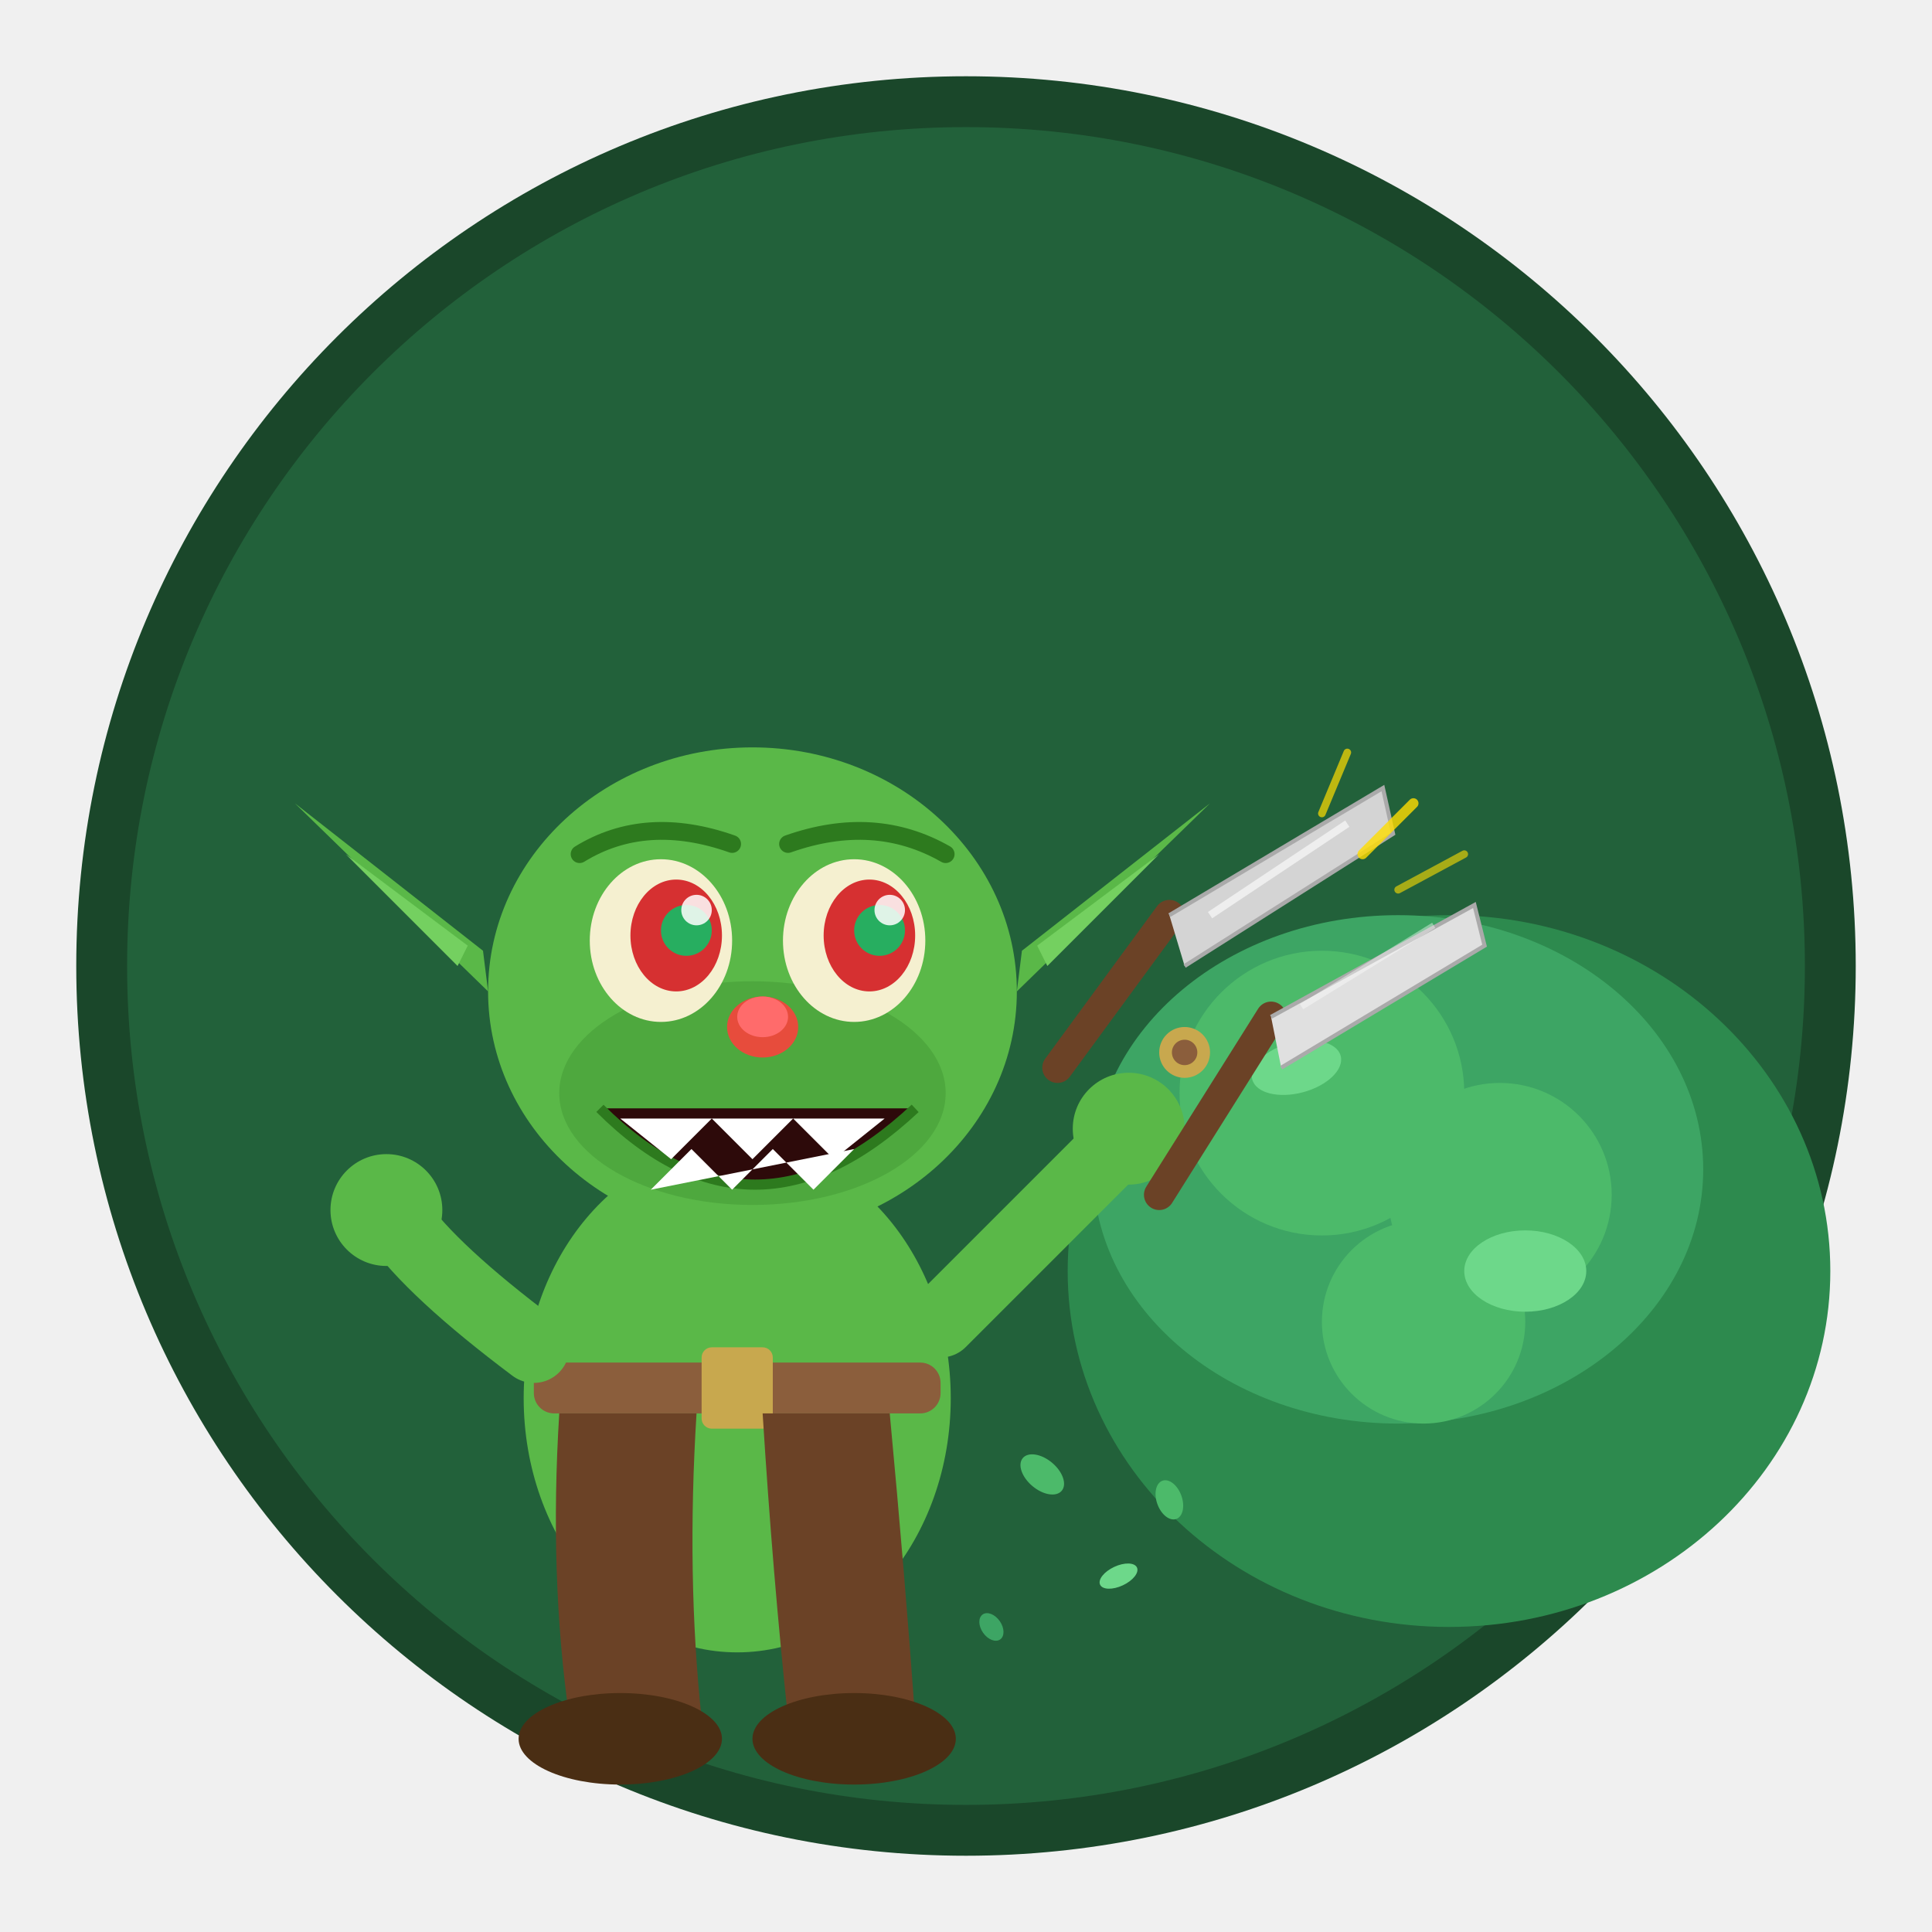
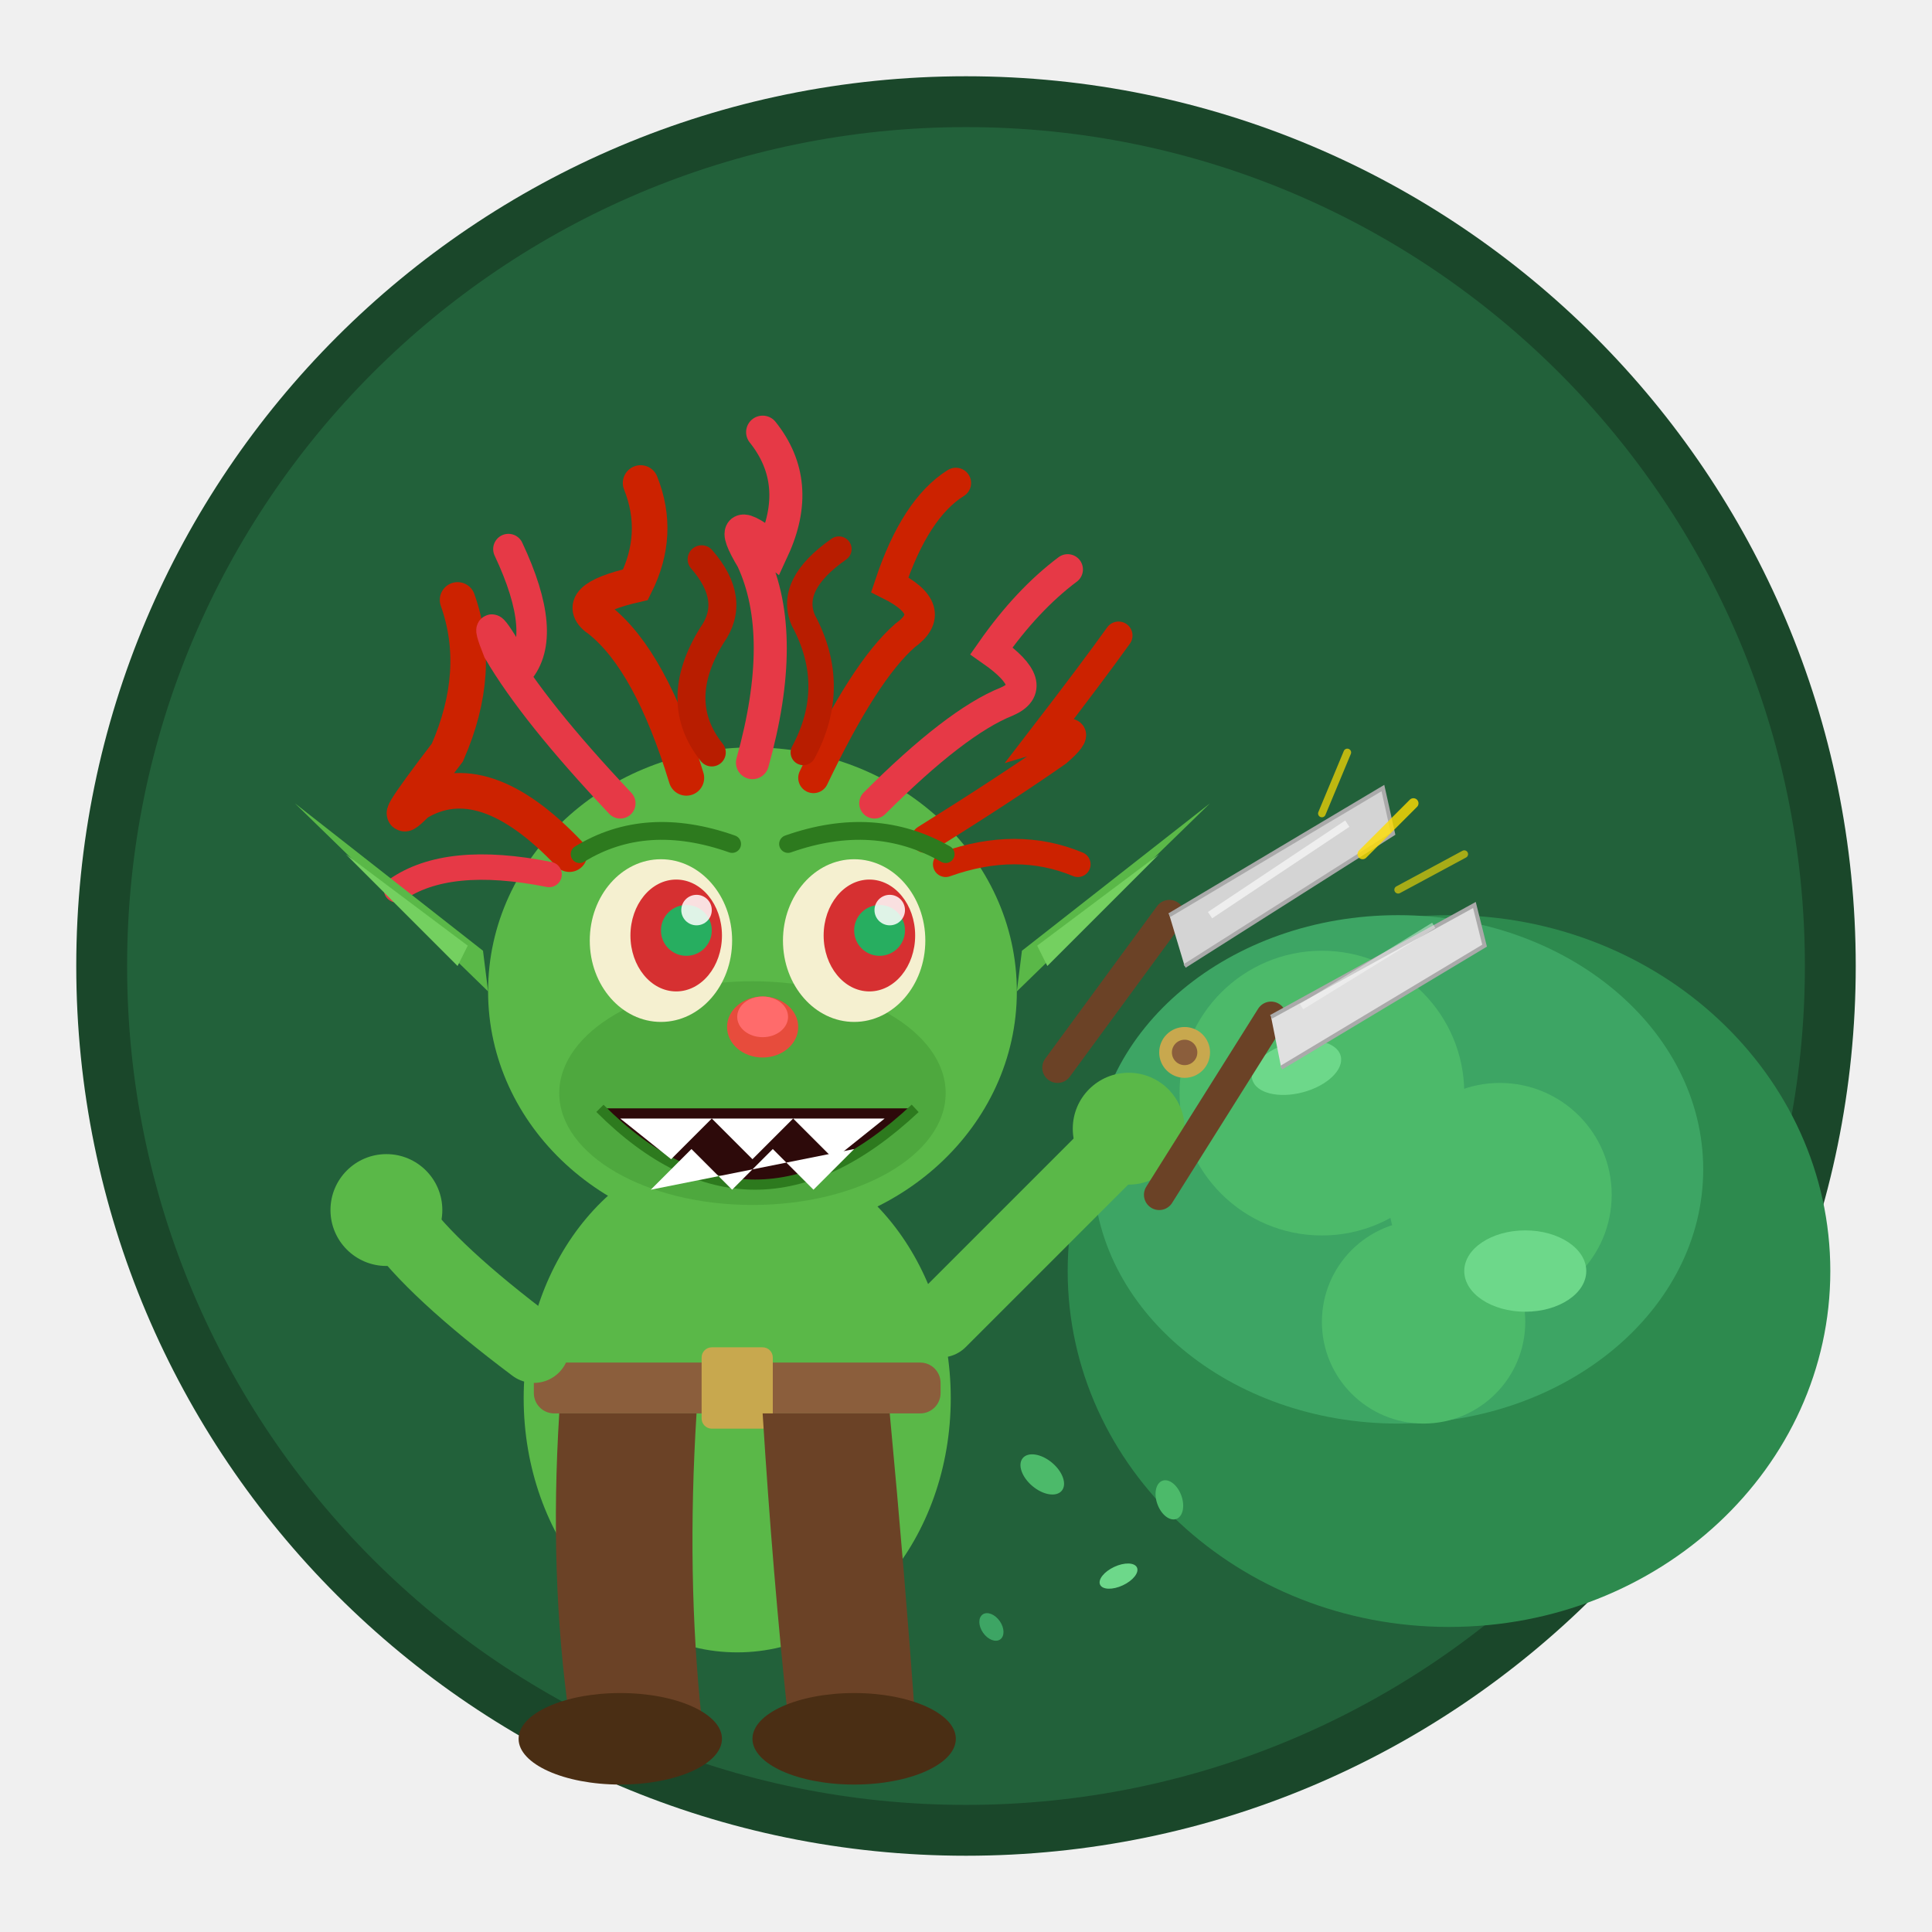
<svg xmlns="http://www.w3.org/2000/svg" width="512" height="512" viewBox="0 0 380 380">
  <circle cx="190" cy="190" r="175" fill="#1a472a" />
  <circle cx="190" cy="190" r="165" fill="#22613a" />
  <ellipse cx="285" cy="250" rx="75" ry="70" fill="#2d8a4e" />
  <ellipse cx="275" cy="230" rx="60" ry="50" fill="#3da564" />
  <circle cx="260" cy="215" r="28" fill="#4cba6a" />
  <circle cx="295" cy="235" r="22" fill="#4cba6a" />
  <circle cx="280" cy="260" r="20" fill="#4cba6a" />
  <ellipse cx="300" cy="250" rx="12" ry="8" fill="#6dd88a" />
  <ellipse cx="255" cy="210" rx="9" ry="5" fill="#6dd88a" transform="rotate(-15 255 210)" />
  <ellipse cx="205" cy="290" rx="5" ry="3" fill="#4cba6a" transform="rotate(40 205 290)" />
  <ellipse cx="220" cy="310" rx="4" ry="2" fill="#6dd88a" transform="rotate(-25 220 310)" />
  <ellipse cx="195" cy="320" rx="3" ry="2" fill="#3da564" transform="rotate(55 195 320)" />
  <ellipse cx="230" cy="295" rx="4" ry="2.5" fill="#4cba6a" transform="rotate(70 230 295)" />
  <ellipse cx="145" cy="275" rx="42" ry="50" fill="#5ab848" />
  <rect x="105" y="268" width="80" height="10" rx="4" fill="#8B5E3C" />
  <rect x="138" y="265" width="14" height="16" rx="2" fill="#C8A84E" />
  <path d="M110 278 Q108 310 112 338 L138 338 Q135 310 137 278 Z" fill="#6B4226" />
  <path d="M150 278 Q152 310 155 338 L180 338 Q178 310 175 278 Z" fill="#6B4226" />
  <ellipse cx="122" cy="342" rx="20" ry="9" fill="#4A2E14" />
  <ellipse cx="168" cy="342" rx="20" ry="9" fill="#4A2E14" />
  <ellipse cx="148" cy="195" rx="52" ry="48" fill="#5ab848" />
  <ellipse cx="148" cy="215" rx="38" ry="22" fill="#4ea83e" />
+   <path d="M112 168 Q95 150 82 158 Q75 165 88 148 Q95 132 90 118" fill="none" stroke="#cc2200" stroke-width="7" stroke-linecap="round" />
+   <path d="M122 158 Q105 140 98 128 Q94 118 102 132 Q108 125 100 108" fill="none" stroke="#e63946" stroke-width="6" stroke-linecap="round" />
+   <path d="M135 153 Q128 130 118 122 Q112 118 125 115 Q130 105 126 95" fill="none" stroke="#cc2200" stroke-width="7" stroke-linecap="round" />
+   <path d="M148 150 Q155 125 148 110 Q142 100 152 108 Q158 95 150 85" fill="none" stroke="#e63946" stroke-width="6.5" stroke-linecap="round" />
+   <path d="M160 153 Q170 132 178 125 Q185 120 175 115 Q180 100 188 95" fill="none" stroke="#cc2200" stroke-width="6" stroke-linecap="round" />
+   <path d="M172 158 Q188 142 198 138 Q205 135 195 128 Q202 118 210 112" fill="none" stroke="#e63946" stroke-width="6" stroke-linecap="round" />
+   <path d="M182 165 Q198 155 208 148 Q215 142 205 145 Q215 132 220 125" fill="none" stroke="#cc2200" stroke-width="5.5" stroke-linecap="round" />
+   <path d="M108 172 Q88 168 78 175" fill="none" stroke="#e63946" stroke-width="5" stroke-linecap="round" />
+   <path d="M186 170 Q200 165 212 170" fill="none" stroke="#cc2200" stroke-width="5" stroke-linecap="round" />
+   <path d="M140 148 Q132 138 140 125 Q145 118 138 110" fill="none" stroke="#b81d00" stroke-width="5.5" stroke-linecap="round" />
+   <path d="M158 148 Q165 135 158 122 Q155 115 165 108" fill="none" stroke="#b81d00" stroke-width="5" stroke-linecap="round" />
  <polygon points="96,195 58,158 95,187" fill="#5ab848" />
  <polygon points="90,190 68,168 92,186" fill="#74d060" />
  <polygon points="200,195 238,158 201,187" fill="#5ab848" />
  <polygon points="206,190 228,168 204,186" fill="#74d060" />
  <ellipse cx="130" cy="185" rx="14" ry="16" fill="#f5f0d0" />
  <ellipse cx="168" cy="185" rx="14" ry="16" fill="#f5f0d0" />
  <ellipse cx="133" cy="184" rx="9" ry="11" fill="#d63031" />
  <ellipse cx="171" cy="184" rx="9" ry="11" fill="#d63031" />
  <circle cx="135" cy="183" r="5" fill="#27ae60" />
  <circle cx="173" cy="183" r="5" fill="#27ae60" />
  <circle cx="137" cy="179" r="3" fill="white" opacity="0.85" />
  <circle cx="175" cy="179" r="3" fill="white" opacity="0.85" />
  <path d="M114 168 Q127 160 144 166" fill="none" stroke="#2d7a1e" stroke-width="3.5" stroke-linecap="round" />
  <path d="M155 166 Q172 160 186 168" fill="none" stroke="#2d7a1e" stroke-width="3.5" stroke-linecap="round" />
  <ellipse cx="150" cy="202" rx="7" ry="6" fill="#e74c3c" />
  <ellipse cx="150" cy="200" rx="5" ry="4" fill="#ff6b6b" />
  <path d="M118 218 Q148 248 180 218" fill="#2d0a0a" stroke="#2d7a1e" stroke-width="2" />
  <path d="M122 220 L132 228 L140 220 L148 228 L156 220 L164 228 L174 220" fill="white" />
  <path d="M128 234 L136 226 L144 234 L152 226 L160 234 L168 226" fill="white" />
  <path d="M185 260 Q205 240 220 225" fill="none" stroke="#5ab848" stroke-width="14" stroke-linecap="round" />
  <path d="M105 265 Q85 250 78 240" fill="none" stroke="#5ab848" stroke-width="14" stroke-linecap="round" />
  <circle cx="222" cy="222" r="11" fill="#5ab848" />
  <circle cx="76" cy="238" r="11" fill="#5ab848" />
  <line x1="208" y1="210" x2="230" y2="180" stroke="#6B4226" stroke-width="6" stroke-linecap="round" />
  <line x1="228" y1="235" x2="250" y2="200" stroke="#6B4226" stroke-width="6" stroke-linecap="round" />
  <circle cx="233" cy="207" r="5" fill="#C8A84E" />
  <circle cx="233" cy="207" r="2.5" fill="#8B5E3C" />
  <path d="M230 180 L272 155 L274 164 L233 190" fill="#d4d4d4" stroke="#aaa" stroke-width="0.8" />
  <path d="M250 200 L290 178 L292 186 L252 210" fill="#e0e0e0" stroke="#aaa" stroke-width="0.8" />
  <line x1="238" y1="180" x2="265" y2="162" stroke="white" stroke-width="1.5" opacity="0.6" />
  <line x1="256" y1="198" x2="282" y2="182" stroke="white" stroke-width="1.2" opacity="0.4" />
  <line x1="268" y1="168" x2="278" y2="158" stroke="#ffdd00" stroke-width="2" stroke-linecap="round" opacity="0.8" />
  <line x1="275" y1="175" x2="288" y2="168" stroke="#ffdd00" stroke-width="1.5" stroke-linecap="round" opacity="0.6" />
  <line x1="260" y1="160" x2="265" y2="148" stroke="#ffdd00" stroke-width="1.5" stroke-linecap="round" opacity="0.7" />
</svg>
